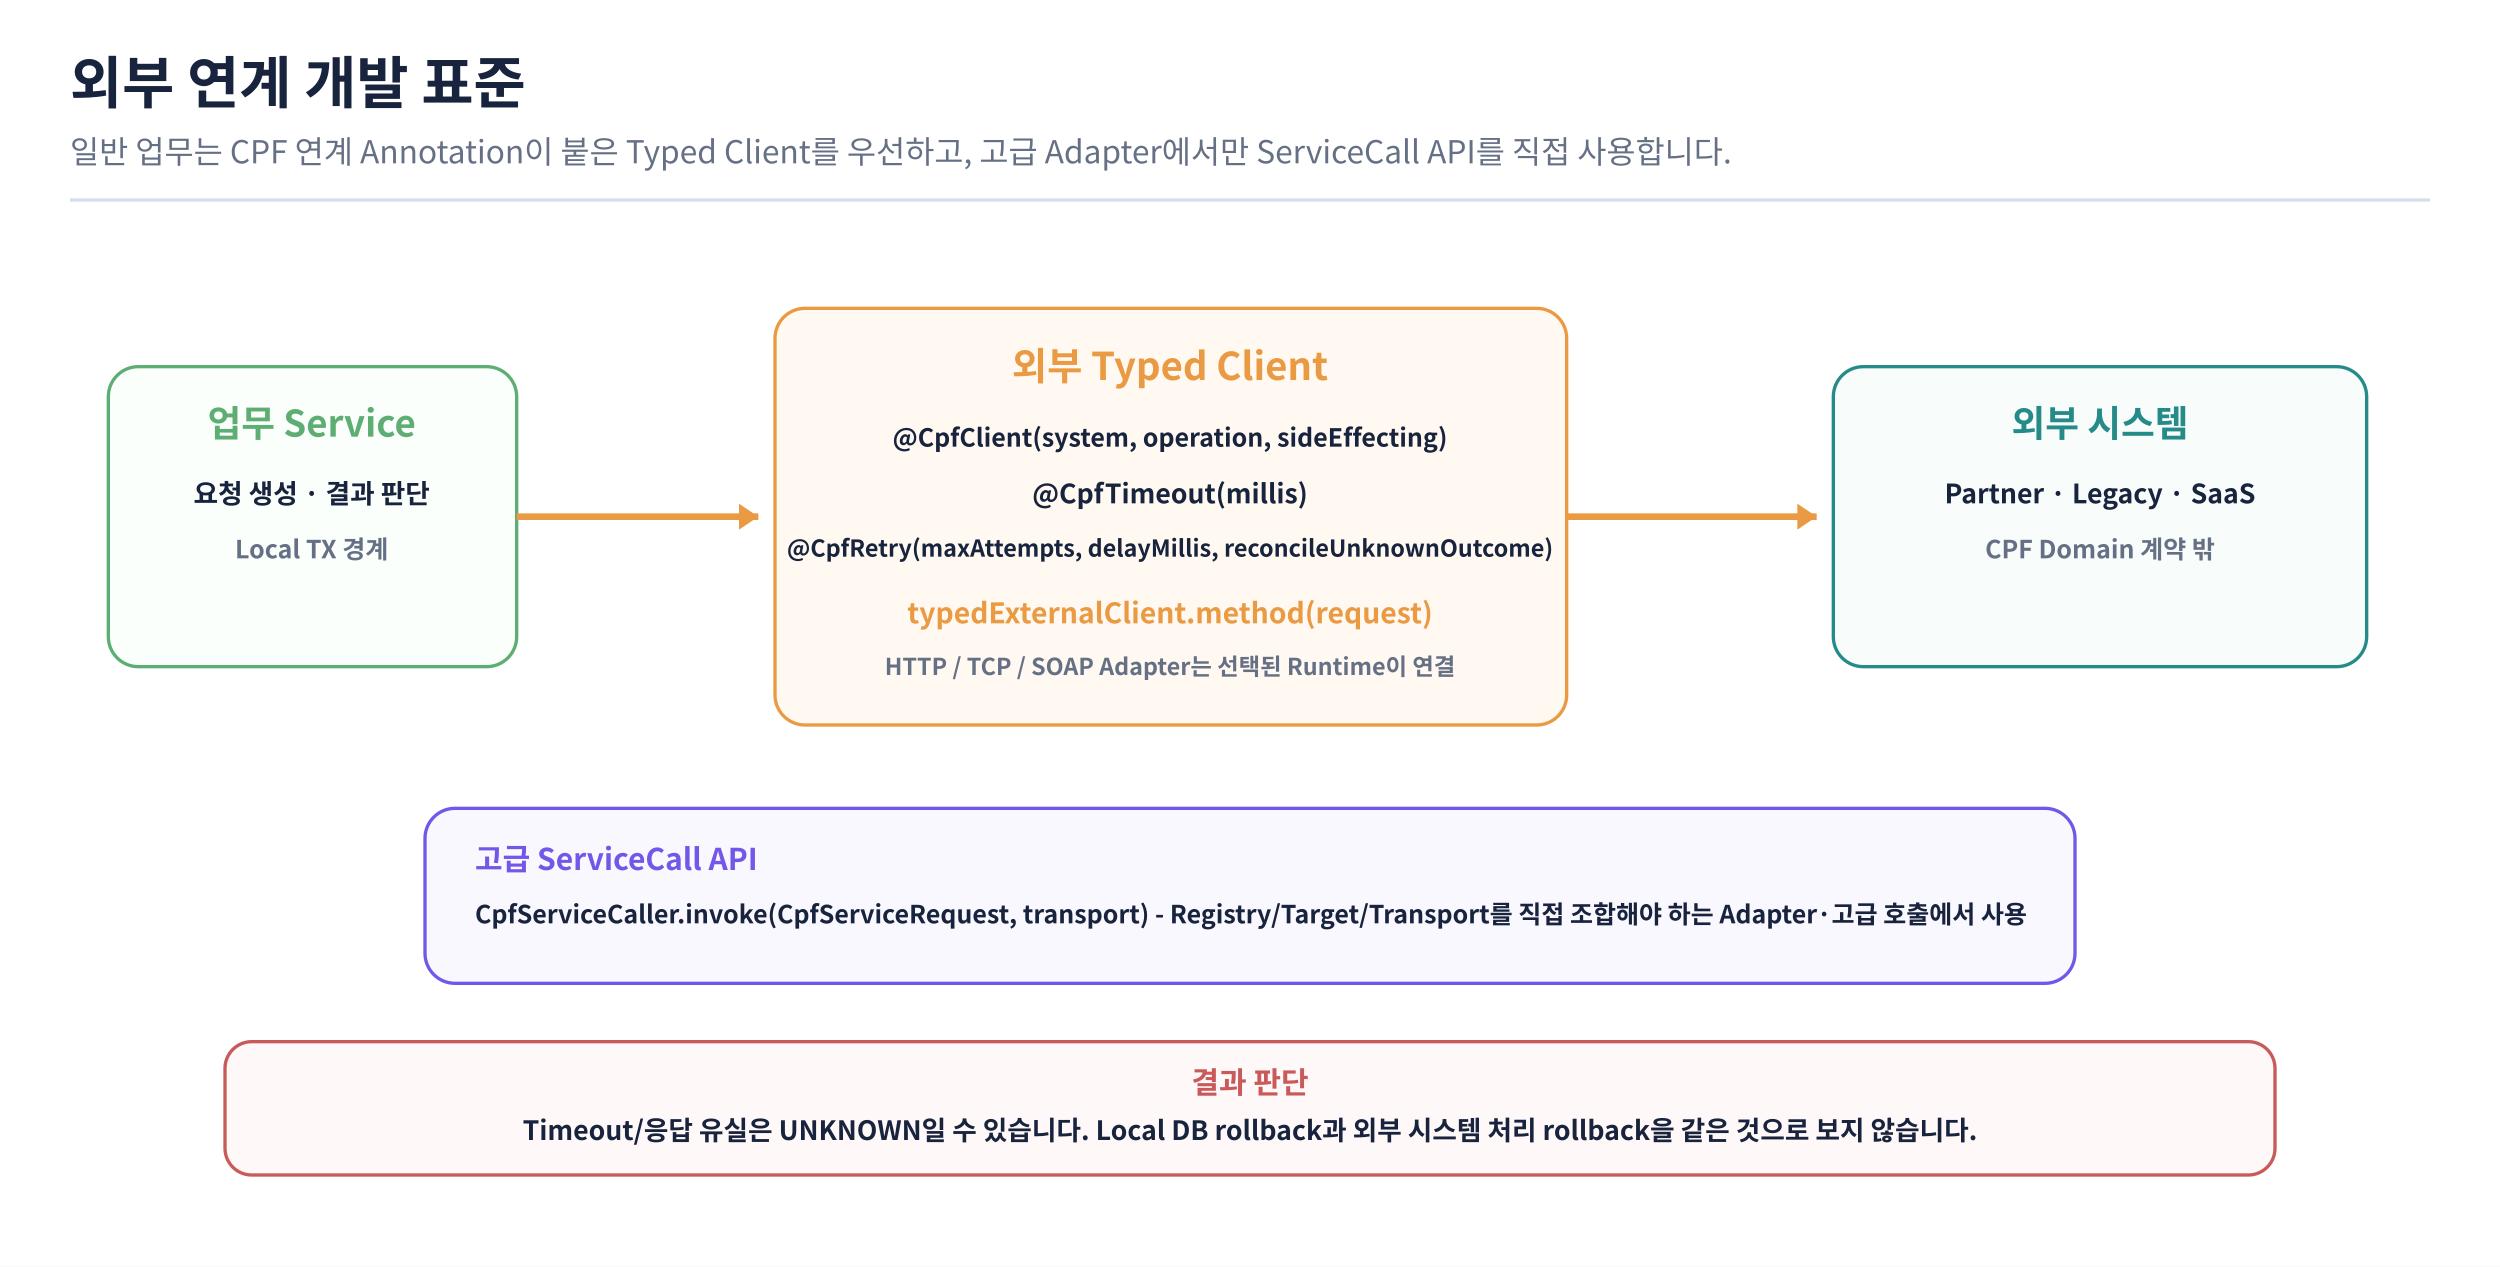
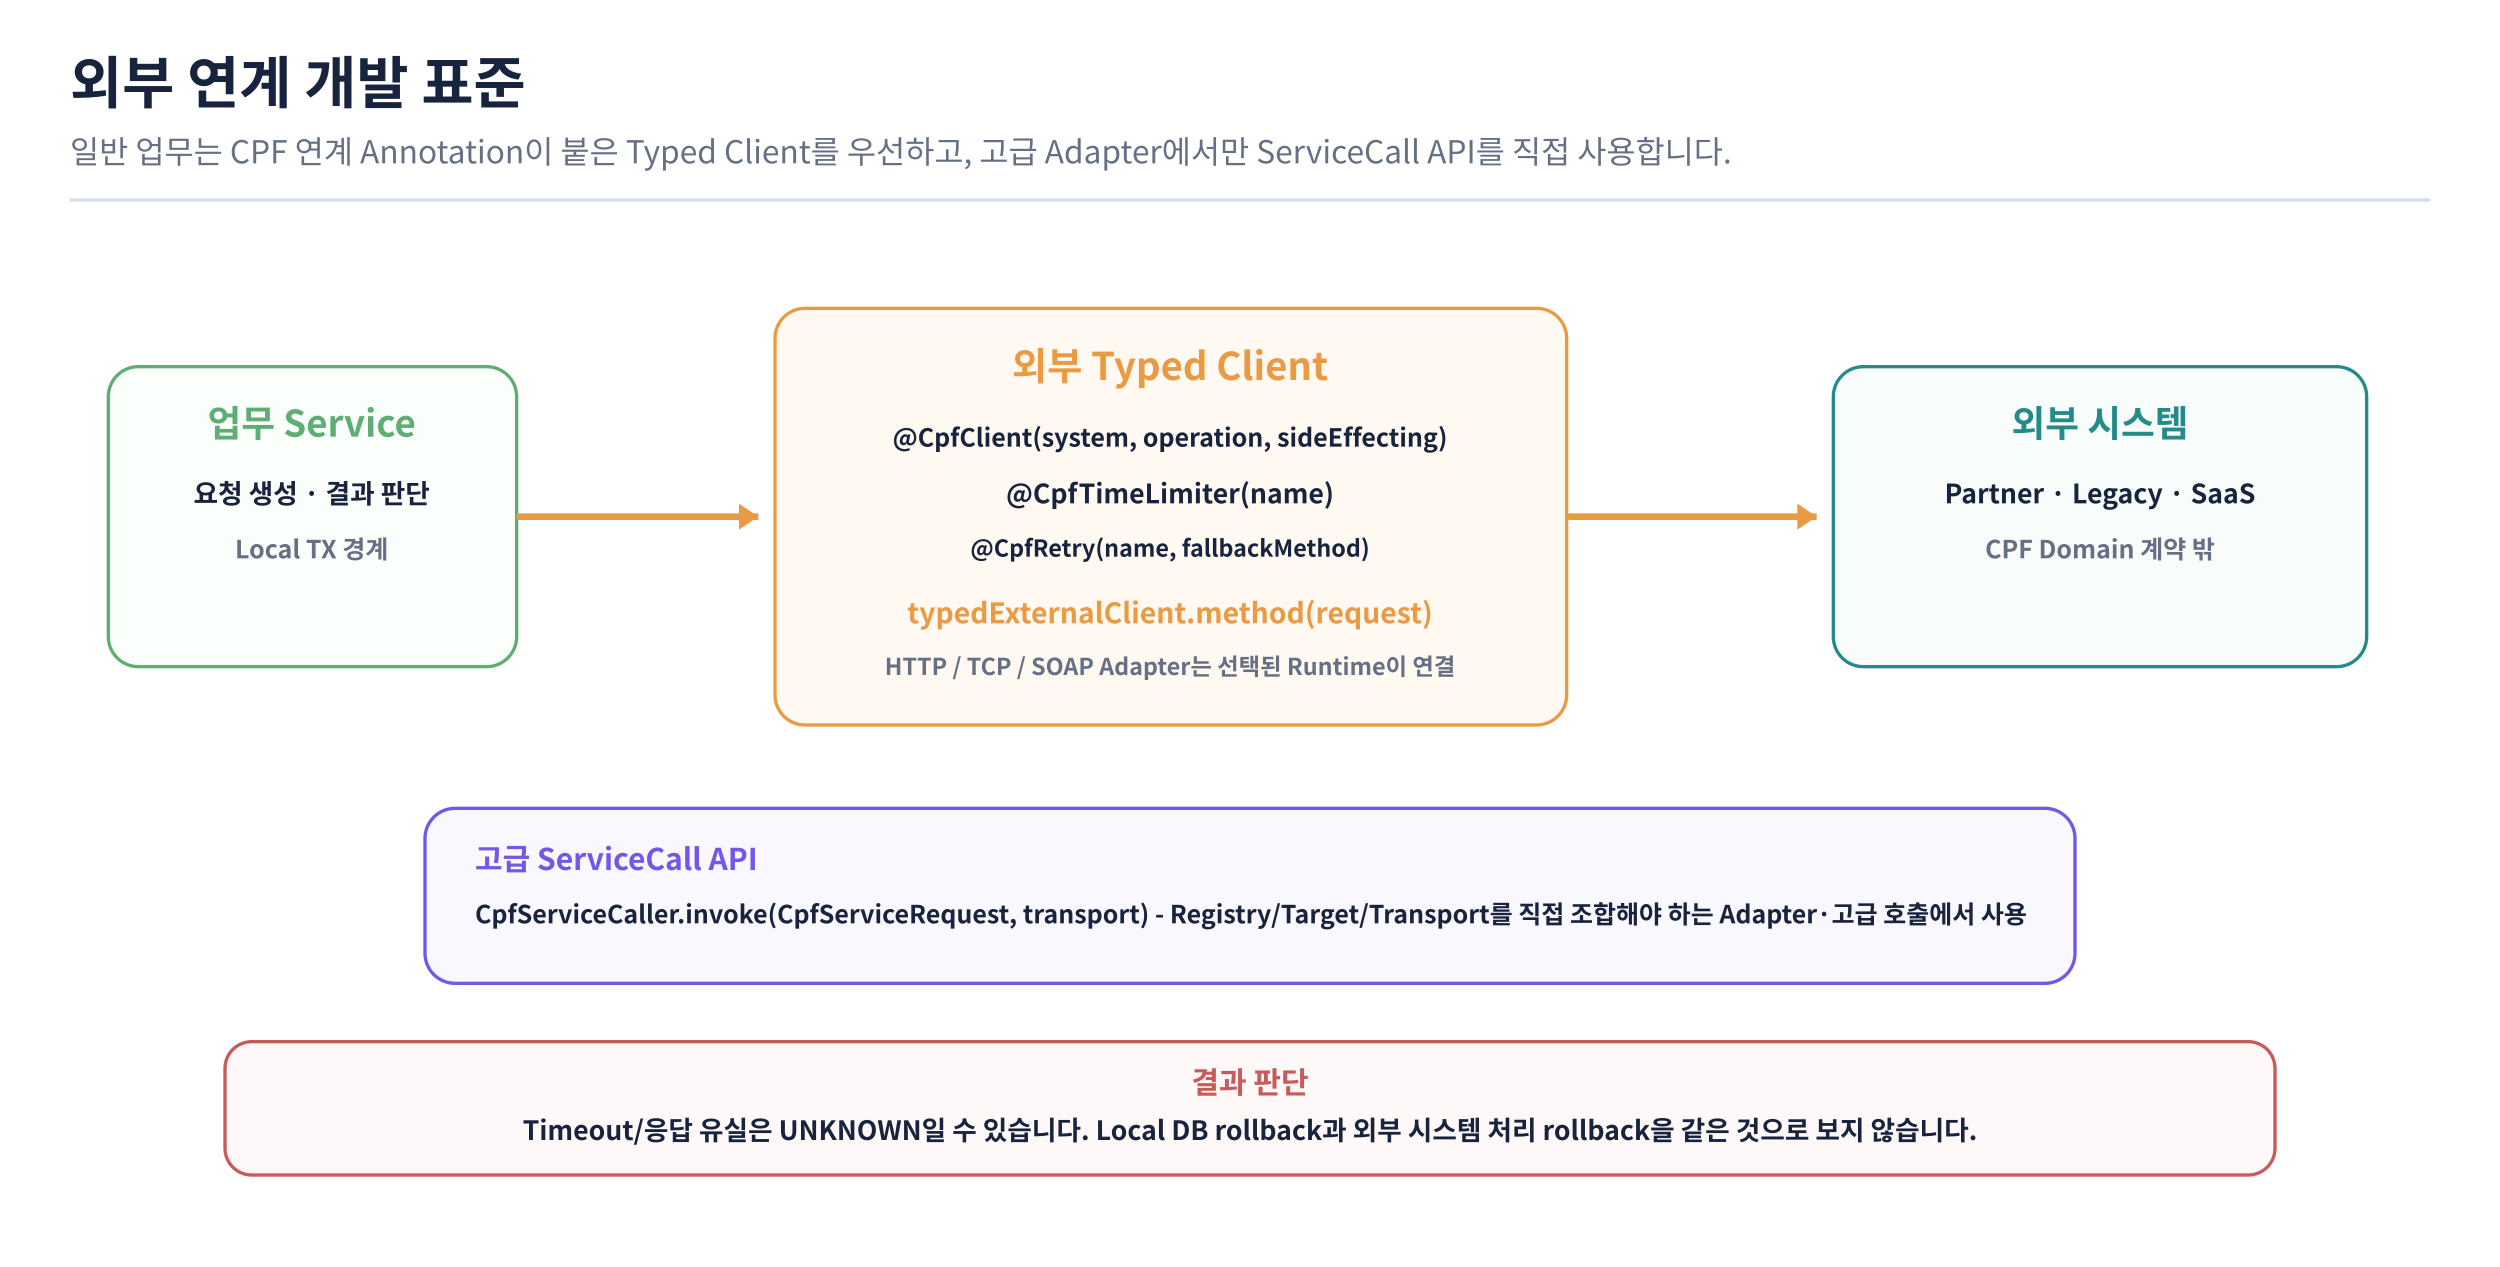
<svg xmlns="http://www.w3.org/2000/svg" width="1500" height="760" viewBox="0 0 1500 760">
  <rect width="1500" height="760" fill="white" />
  <style>text{font-family:'NanumSquare','Noto Sans CJK KR','Malgun Gothic',sans-serif;}</style>
  <text x="42" y="62" font-size="34" fill="#18233D" font-weight="800">외부 연계 개발 표준</text>
  <text x="42" y="98" font-size="19" fill="#667085">일반 업무는 CPF 연계 Annotation이 붙은 Typed Client를 우선하고, 고급 Adapter에서만 ServiceCall API를 직접 사용합니다.</text>
  <line x1="42" y1="120" x2="1458" y2="120" stroke="#D7DFED" stroke-width="2" />
  <rect x="65" y="220" width="245" height="180" rx="18" fill="#FBFFFC" stroke="#5EAD73" stroke-width="2" />
  <text x="187" y="262" font-size="22" fill="#5EAD73" font-weight="800" text-anchor="middle">업무 Service</text>
  <text x="187" y="302" font-size="16" fill="#18233D" font-weight="650" text-anchor="middle">요청 생성 · 결과 판단</text>
  <text x="187" y="335" font-size="15" fill="#667085" font-weight="550" text-anchor="middle">Local TX 경계</text>
  <line x1="310" y1="310" x2="455" y2="310" stroke="#E99A42" stroke-width="4" />
  <polygon points="455,310 443.4,317.8 443.4,302.2" fill="#E99A42" />
  <rect x="465" y="185" width="475" height="250" rx="18" fill="#FFF9F2" stroke="#E99A42" stroke-width="2" />
  <text x="702" y="228" font-size="23" fill="#E99A42" font-weight="800" text-anchor="middle">외부 Typed Client</text>
  <text x="702" y="268" font-size="15" fill="#18233D" font-weight="700" text-anchor="middle">@CpfClient(system, operation, sideEffecting)</text>
-   <text x="702" y="302" font-size="16" fill="#18233D" font-weight="650" text-anchor="middle">@CpfTimeout(millis)</text>
-   <text x="702" y="334" font-size="14" fill="#18233D" font-weight="650" text-anchor="middle">@CpfRetry(maxAttempts, delayMillis, reconcileUnknownOutcome)</text>
+   <text x="702" y="302" font-size="16" fill="#18233D" font-weight="650" text-anchor="middle">@CpfTimeLimiter(name)</text>
+   <text x="702" y="334" font-size="14" fill="#18233D" font-weight="650" text-anchor="middle">@CpfRetry(name, fallbackMethod)</text>
  <text x="702" y="374" font-size="17" fill="#E99A42" font-weight="800" text-anchor="middle">typedExternalClient.method(request)</text>
  <text x="702" y="405" font-size="14" fill="#667085" font-weight="600" text-anchor="middle">HTTP / TCP / SOAP Adapter는 선택된 Runtime이 연결</text>
  <line x1="940" y1="310" x2="1090" y2="310" stroke="#E99A42" stroke-width="4" />
  <polygon points="1090,310 1078.4,317.8 1078.4,302.2" fill="#E99A42" />
  <rect x="1100" y="220" width="320" height="180" rx="18" fill="#F8FCFB" stroke="#258B88" stroke-width="2" />
  <text x="1260" y="262" font-size="22" fill="#258B88" font-weight="800" text-anchor="middle">외부 시스템</text>
  <text x="1260" y="302" font-size="16" fill="#18233D" font-weight="650" text-anchor="middle">Partner · Legacy · SaaS</text>
  <text x="1260" y="335" font-size="15" fill="#667085" font-weight="550" text-anchor="middle">CPF Domain 계약 밖</text>
  <rect x="255" y="485" width="990" height="105" rx="18" fill="#FAF8FF" stroke="#7357E8" stroke-width="2" />
  <text x="285" y="522" font-size="18" fill="#7357E8" font-weight="800" text-anchor="start">고급 ServiceCall API</text>
  <text x="285" y="554" font-size="15" fill="#18233D" font-weight="650" text-anchor="start">CpfServiceCaller.invoke(CpfServiceRequest, transport)  -  Registry/Target/Transport를 직접 조합해야 하는 Adapter·고급 호출에서 사용</text>
  <rect x="135" y="625" width="1230" height="80" rx="16" fill="#FFF8F8" stroke="#C85A5A" stroke-width="2" />
  <text x="750" y="656" font-size="18" fill="#C85A5A" font-weight="800" text-anchor="middle">결과 판단</text>
  <text x="750" y="684" font-size="16" fill="#18233D" font-weight="650" text-anchor="middle">Timeout/응답 유실은 UNKNOWN일 수 있습니다. Local DB rollback과 외부 시스템 처리 rollback을 같은 것으로 보지 않습니다.</text>
</svg>
